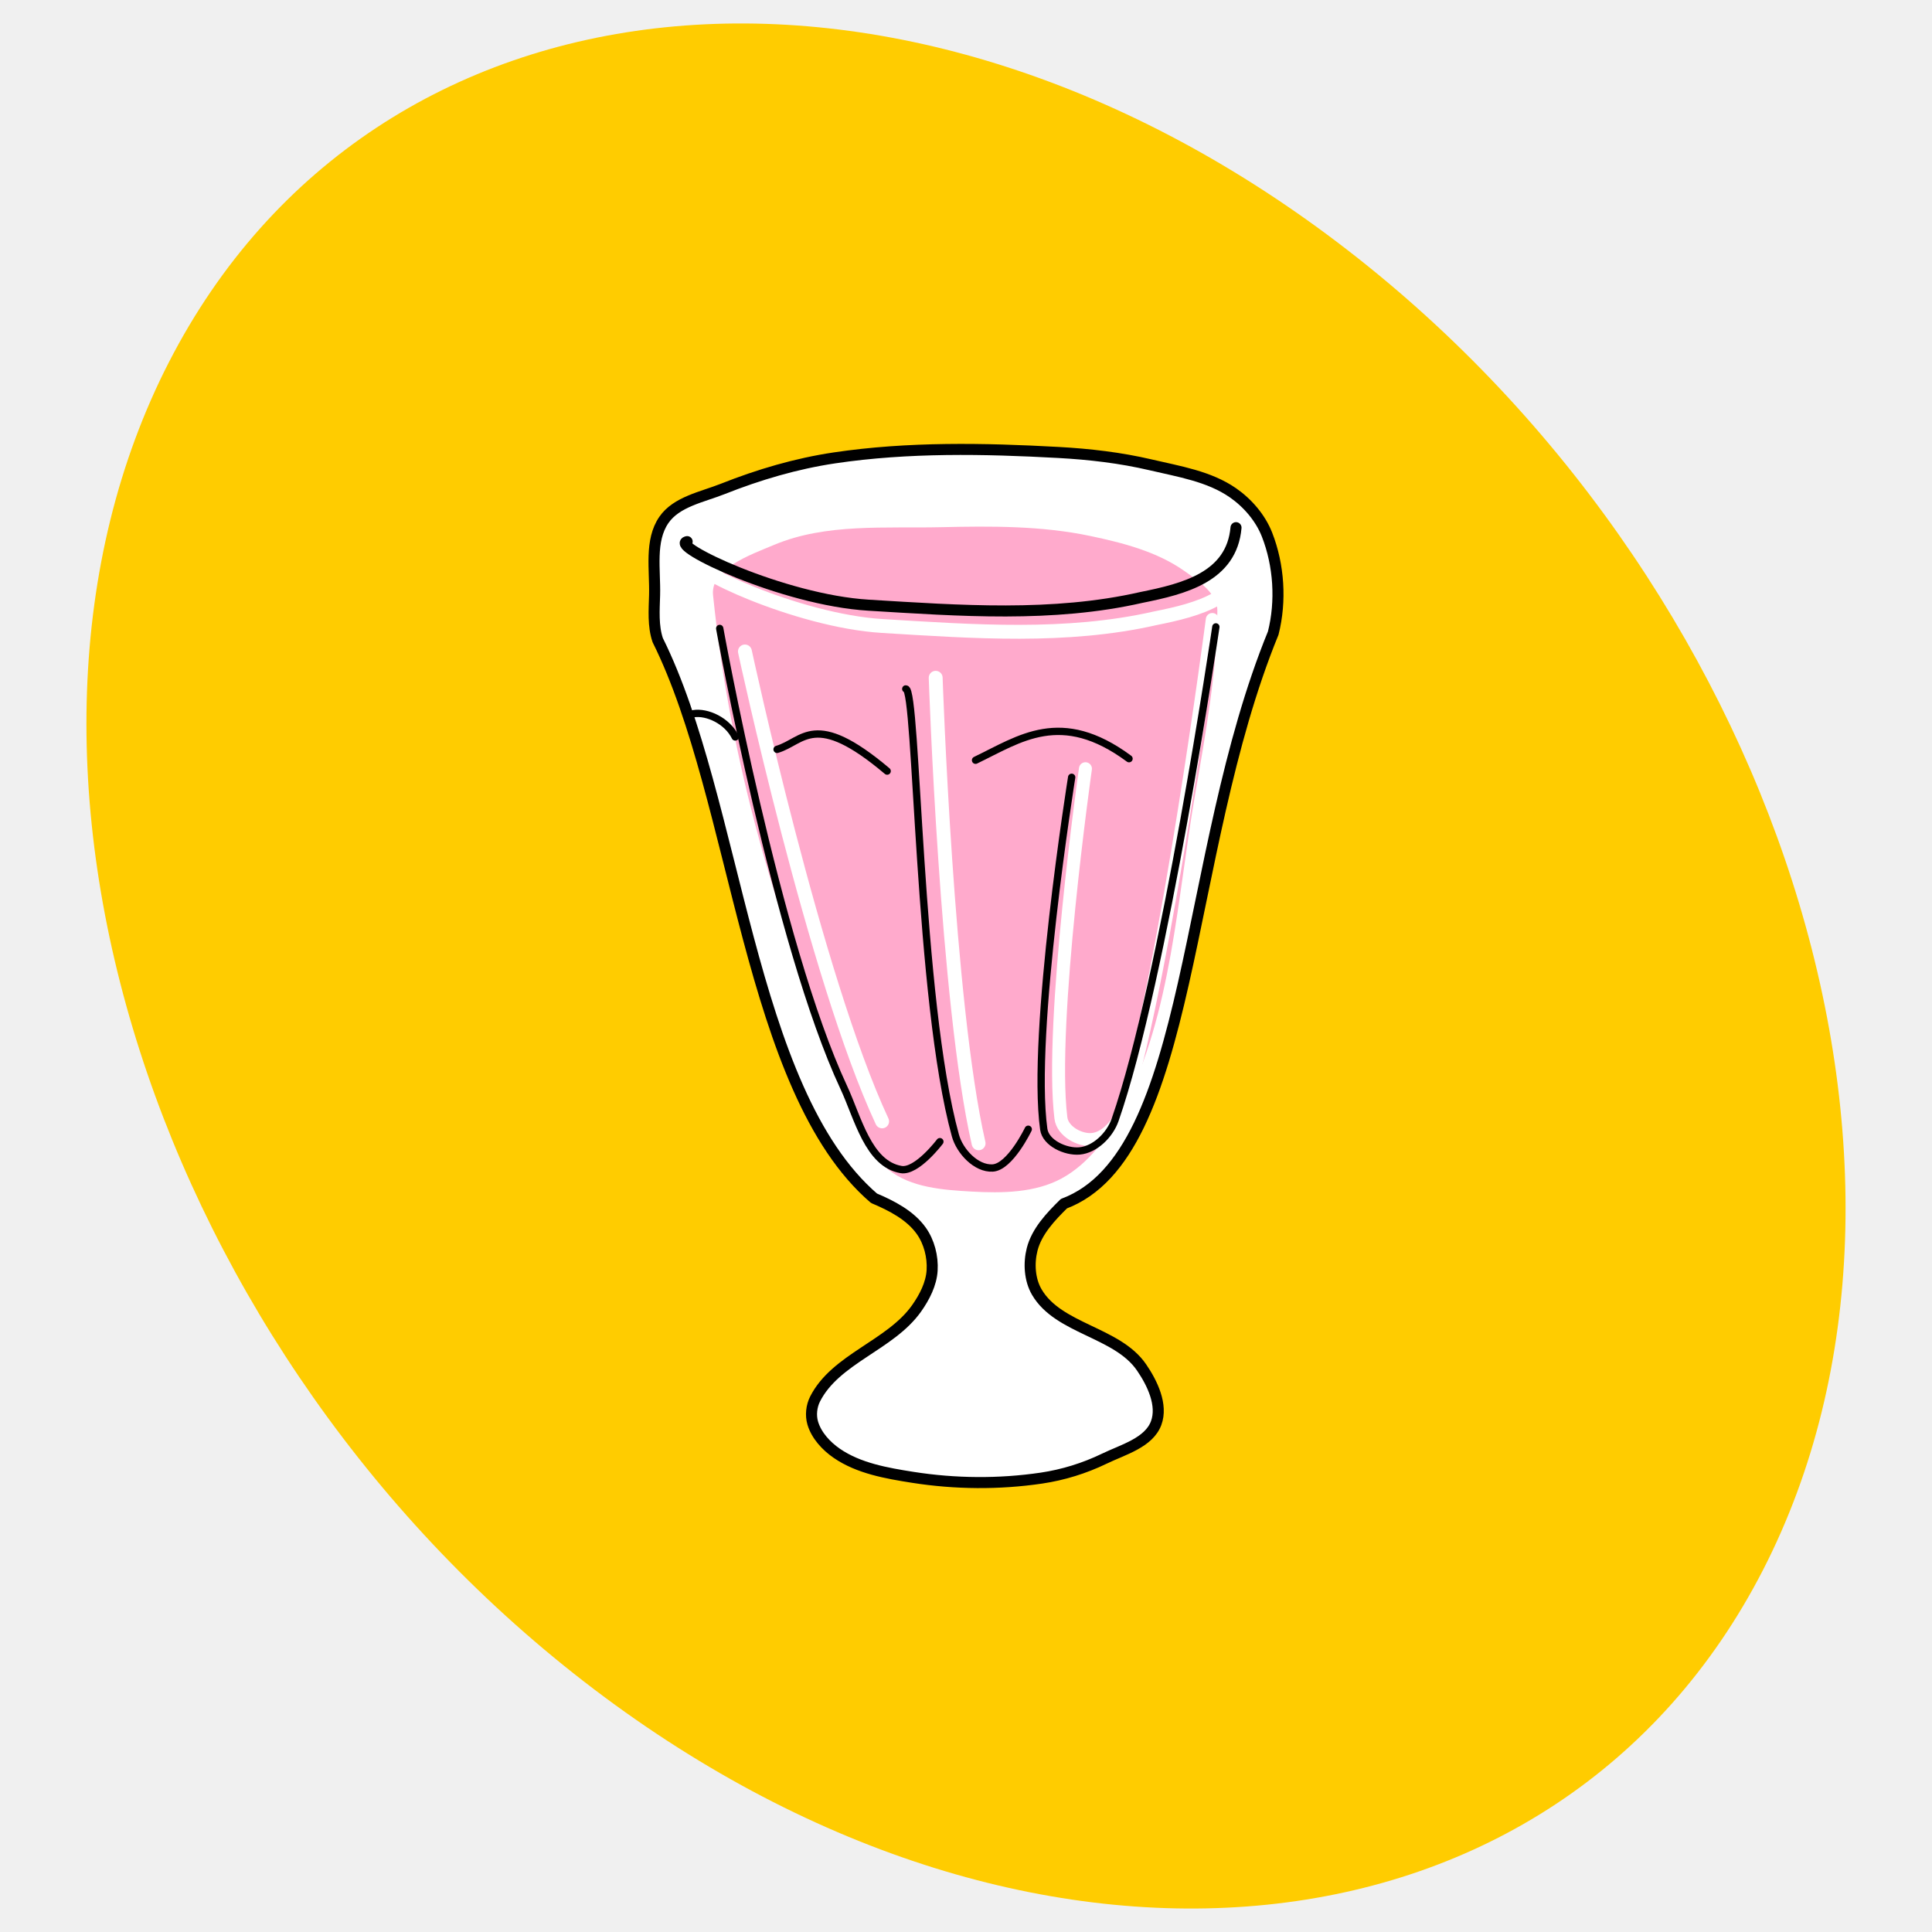
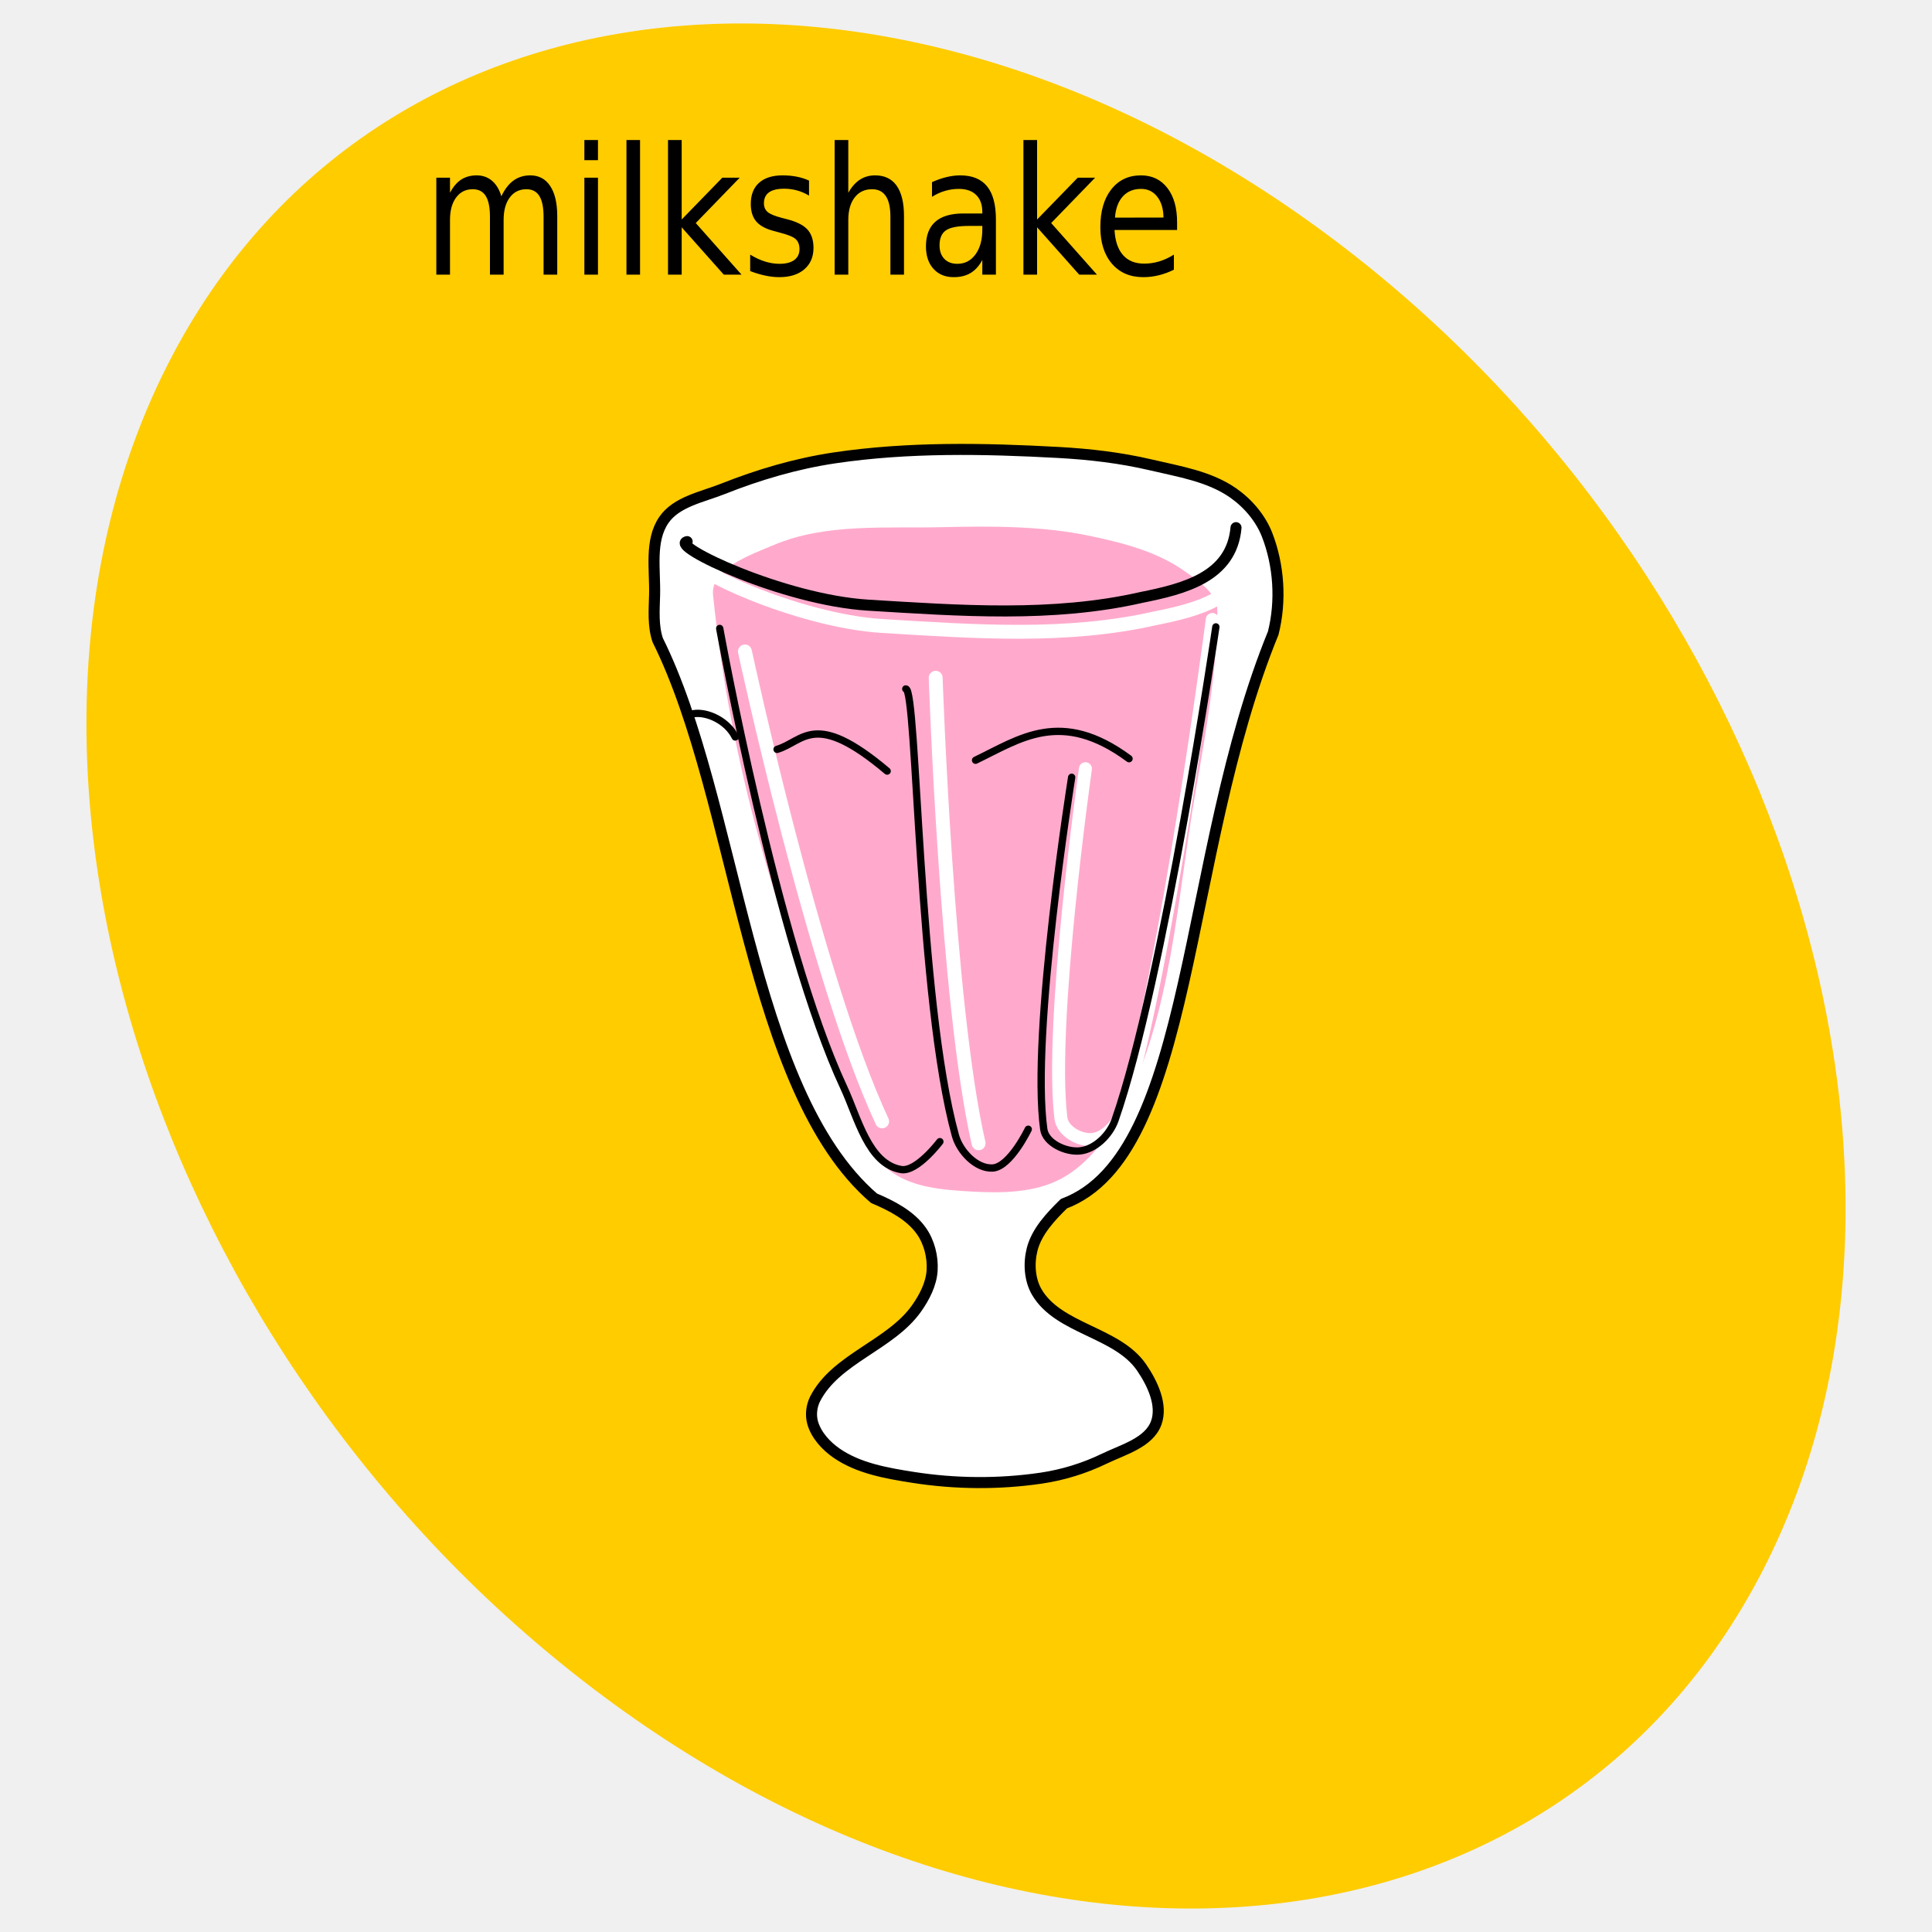
<svg xmlns="http://www.w3.org/2000/svg" width="700" height="700" id="svg2883" version="1.1">
  <defs id="defs2885">
-     <filter color-interpolation-filters="sRGB" id="filter4409">
-       <feGaussianBlur stdDeviation="1.735" id="feGaussianBlur4411" />
-     </filter>
-     <filter color-interpolation-filters="sRGB" id="filter4394">
-       <feGaussianBlur stdDeviation="1.65" id="feGaussianBlur4396" />
-     </filter>
-   </defs>
+     </defs>
  <g id="layer1" transform="translate(0,-352.3622)">
    <path style="fill:#ffcc00;fill-opacity:1;stroke:none" id="path4746" d="m 618.459,413.6 a 291.589,244.893 0 1 1 -583.178,0 291.589,244.893 0 1 1 583.178,0 z" transform="matrix(0.9903165,0.7505127,-0.5497532,1.070481,253.6728,14.29166)" />
    <path style="fill:#ffffff;fill-opacity:1;stroke:#000000;stroke-width:4;stroke-linecap:round;stroke-linejoin:round;stroke-miterlimit:4;stroke-opacity:1;stroke-dasharray:none" d="m 240.541,540.735 c 4.571,-6.615 13.873,-8.27 21.347,-11.235 13.006,-5.16 26.606,-9.178 40.447,-11.235 26.772,-3.98 54.149,-3.446 81.175,-1.966 11.225,0.615 22.48,1.925 33.425,4.494 10.204,2.395 21.166,4.131 29.773,10.112 5.356,3.721 9.98,9.095 12.359,15.168 4.345,11.094 5.169,24.122 2.247,35.672 -33.009,80.628 -28.493,188.981 -75.838,206.729 -4.796,4.717 -9.856,10.053 -11.516,16.572 -1.278,5.02 -0.925,10.975 1.685,15.448 7.844,13.443 29.094,14.425 37.919,27.245 3.953,5.743 7.764,13.688 5.337,20.224 -2.649,7.133 -11.969,9.607 -18.819,12.921 -7.145,3.456 -14.9,5.862 -22.751,7.022 -15.376,2.272 -31.273,2.137 -46.626,-0.281 -9.506,-1.497 -19.599,-3.251 -27.526,-8.707 -3.842,-2.644 -7.384,-6.481 -8.707,-10.954 -0.827,-2.796 -0.476,-6.106 0.843,-8.707 7.435,-14.668 27.312,-19.428 36.795,-32.863 2.858,-4.048 5.321,-8.817 5.618,-13.763 0.296,-4.943 -1.064,-10.289 -3.932,-14.325 -4.017,-5.652 -10.748,-9.096 -17.134,-11.797 -45.755,-39.35 -49.404,-144.051 -78.366,-202.235 -1.734,-5.16 -1.271,-10.85 -1.124,-16.291 0.248,-9.148 -1.832,-19.717 3.371,-27.246 z" id="path4282" />
    <path style="fill:#ffaacc;stroke:none" d="m 258.349,568.001 c 6.567,63.331 23.051,114.743 43.695,169.218 5.162,13.622 8.517,29.789 19.861,38.928 8.103,6.528 19.8,7.362 30.189,7.944 10.956,0.614 22.936,0.481 32.573,-4.767 9.889,-5.385 17.124,-15.394 22.245,-25.422 17.79,-34.844 19.498,-75.86 26.217,-114.401 3.802,-21.81 7.865,-44.709 7.945,-65.94 0.023,-6.205 -6.853,-10.714 -11.917,-14.3 -9.916,-7.021 -22.272,-10.208 -34.161,-12.711 -17.652,-3.716 -35.989,-3.594 -54.023,-3.178 -20.232,0.467 -41.709,-1.456 -60.378,6.356 -8.852,3.704 -23.234,8.728 -22.245,18.272 z" id="path4338" />
    <g id="g4340" transform="matrix(1.257675,0,0,1.257675,-216.7341,-204.1787)">
      <path style="fill:none;stroke:#ffffff;stroke-width:3.737;stroke-linecap:round;stroke-linejoin:round;stroke-miterlimit:4;stroke-opacity:1;stroke-dasharray:none" d="m 485.03,663.975 c 0,0 -10.429,73.313 -7.073,100.61 0.484,3.94 5.524,6.541 9.038,6.205 3.978,-0.38 7.723,-4.612 9.038,-8.864 12.393,-40.084 25.542,-140.943 25.542,-140.943" id="path4336" />
      <path style="fill:none;stroke:#ffffff;stroke-width:4;stroke-linecap:round;stroke-linejoin:round;stroke-miterlimit:4;stroke-opacity:1;stroke-dasharray:none" d="m 374.288,604.548 c -5.245,1.049 27.388,16.802 52.26,18.313 26.167,1.59 53.054,3.593 78.614,-2.233 12.367,-2.485 25.994,-5.925 27.247,-20.1" id="path4330" />
      <path style="fill:none;stroke:#ffffff;stroke-width:4;stroke-linecap:round;stroke-linejoin:round;stroke-miterlimit:4;stroke-opacity:1;stroke-dasharray:none" d="m 386.931,630.195 c 0,0 20.214,94.004 39.524,135.372" id="path4332" />
      <path id="path4334" d="m 441.887,637.775 c 0,0 3.159,94.004 12.361,134.109" style="fill:none;stroke:#ffffff;stroke-width:4;stroke-linecap:round;stroke-linejoin:round;stroke-miterlimit:4;stroke-opacity:1;stroke-dasharray:none" />
    </g>
    <path style="fill:none;stroke:#000000;stroke-width:4;stroke-linecap:round;stroke-linejoin:round;stroke-miterlimit:4;stroke-opacity:1;stroke-dasharray:none" d="m 248.968,548.6 c -6.596,1.319 34.446,21.132 65.726,23.032 32.909,1.999 66.725,4.519 98.87,-2.809 15.554,-3.125 32.692,-7.452 34.268,-25.279" id="path4296" />
    <g id="g4493" style="stroke-width:3;stroke-miterlimit:4;stroke-dasharray:none" transform="matrix(0.8829799,0,0,0.8829799,-88.49567,68.55333)">
      <path id="path4290" d="m 384.732,614.286 c 5.645,-0.943 13.927,2.904 17.178,9.543" style="fill:none;stroke:#000000;stroke-width:3;stroke-linecap:round;stroke-linejoin:round;stroke-miterlimit:4;stroke-opacity:1;stroke-dasharray:none" />
      <path id="path4292" d="m 419.087,628.919 c 10.92,-3.237 15.222,-16.4 45.171,8.907" style="fill:none;stroke:#000000;stroke-width:3;stroke-linecap:round;stroke-linejoin:round;stroke-miterlimit:4;stroke-opacity:1;stroke-dasharray:none" />
      <path id="path4294" d="m 500.522,633.373 c 18.158,-8.722 35.032,-21.297 62.985,-0.636" style="fill:none;stroke:#000000;stroke-width:3;stroke-linecap:round;stroke-linejoin:round;stroke-miterlimit:4;stroke-opacity:1;stroke-dasharray:none" />
    </g>
    <g id="g4498" style="stroke:#000000;stroke-width:3;stroke-miterlimit:4;stroke-opacity:1;stroke-dasharray:none" transform="matrix(0.8829799,0,0,0.8829799,-88.49567,68.55333)">
      <path id="path4284" d="m 395.547,579.295 c 0,0 23.394,129.397 50.897,188.319 5.798,12.421 10.027,31.418 23.54,33.719 6.44,1.097 15.905,-11.452 15.905,-11.452" style="fill:none;stroke:#000000;stroke-width:3;stroke-linecap:round;stroke-linejoin:round;stroke-miterlimit:4;stroke-opacity:1;stroke-dasharray:none" />
      <path id="path4286" d="m 471.893,604.107 c 4.664,-0.424 5.019,127.567 20.359,183.229 1.797,6.52 8.516,13.726 15.269,13.36 7.194,-0.39 14.633,-15.905 14.633,-15.905" style="fill:none;stroke:#000000;stroke-width:3;stroke-linecap:round;stroke-linejoin:round;stroke-miterlimit:4;stroke-opacity:1;stroke-dasharray:none" />
      <path id="path4288" d="m 539.968,640.371 c 0,0 -16.886,105.236 -11.452,144.42 0.784,5.656 8.943,9.389 14.633,8.907 6.441,-0.545 12.504,-6.621 14.633,-12.724 20.066,-57.539 41.354,-202.316 41.354,-202.316" style="fill:none;stroke:#000000;stroke-width:3;stroke-linecap:round;stroke-linejoin:round;stroke-miterlimit:4;stroke-opacity:1;stroke-dasharray:none" />
    </g>
+     <text xml:space="preserve" style="font-size:59.356px;font-style:normal;font-weight:normal;fill:#000000;fill-opacity:1;stroke:none;stroke-width:1px;stroke-linecap:butt;stroke-linejoin:miter;stroke-opacity:1;font-family:Bitstream Vera Sans" x="165.615" y="417.743" id="text2401" transform="scale(0.9244785,1.081691)">
+       <tspan id="tspan2403" x="165.615" y="417.743">milkshake</tspan>
+     </text>
  </g>
</svg>
